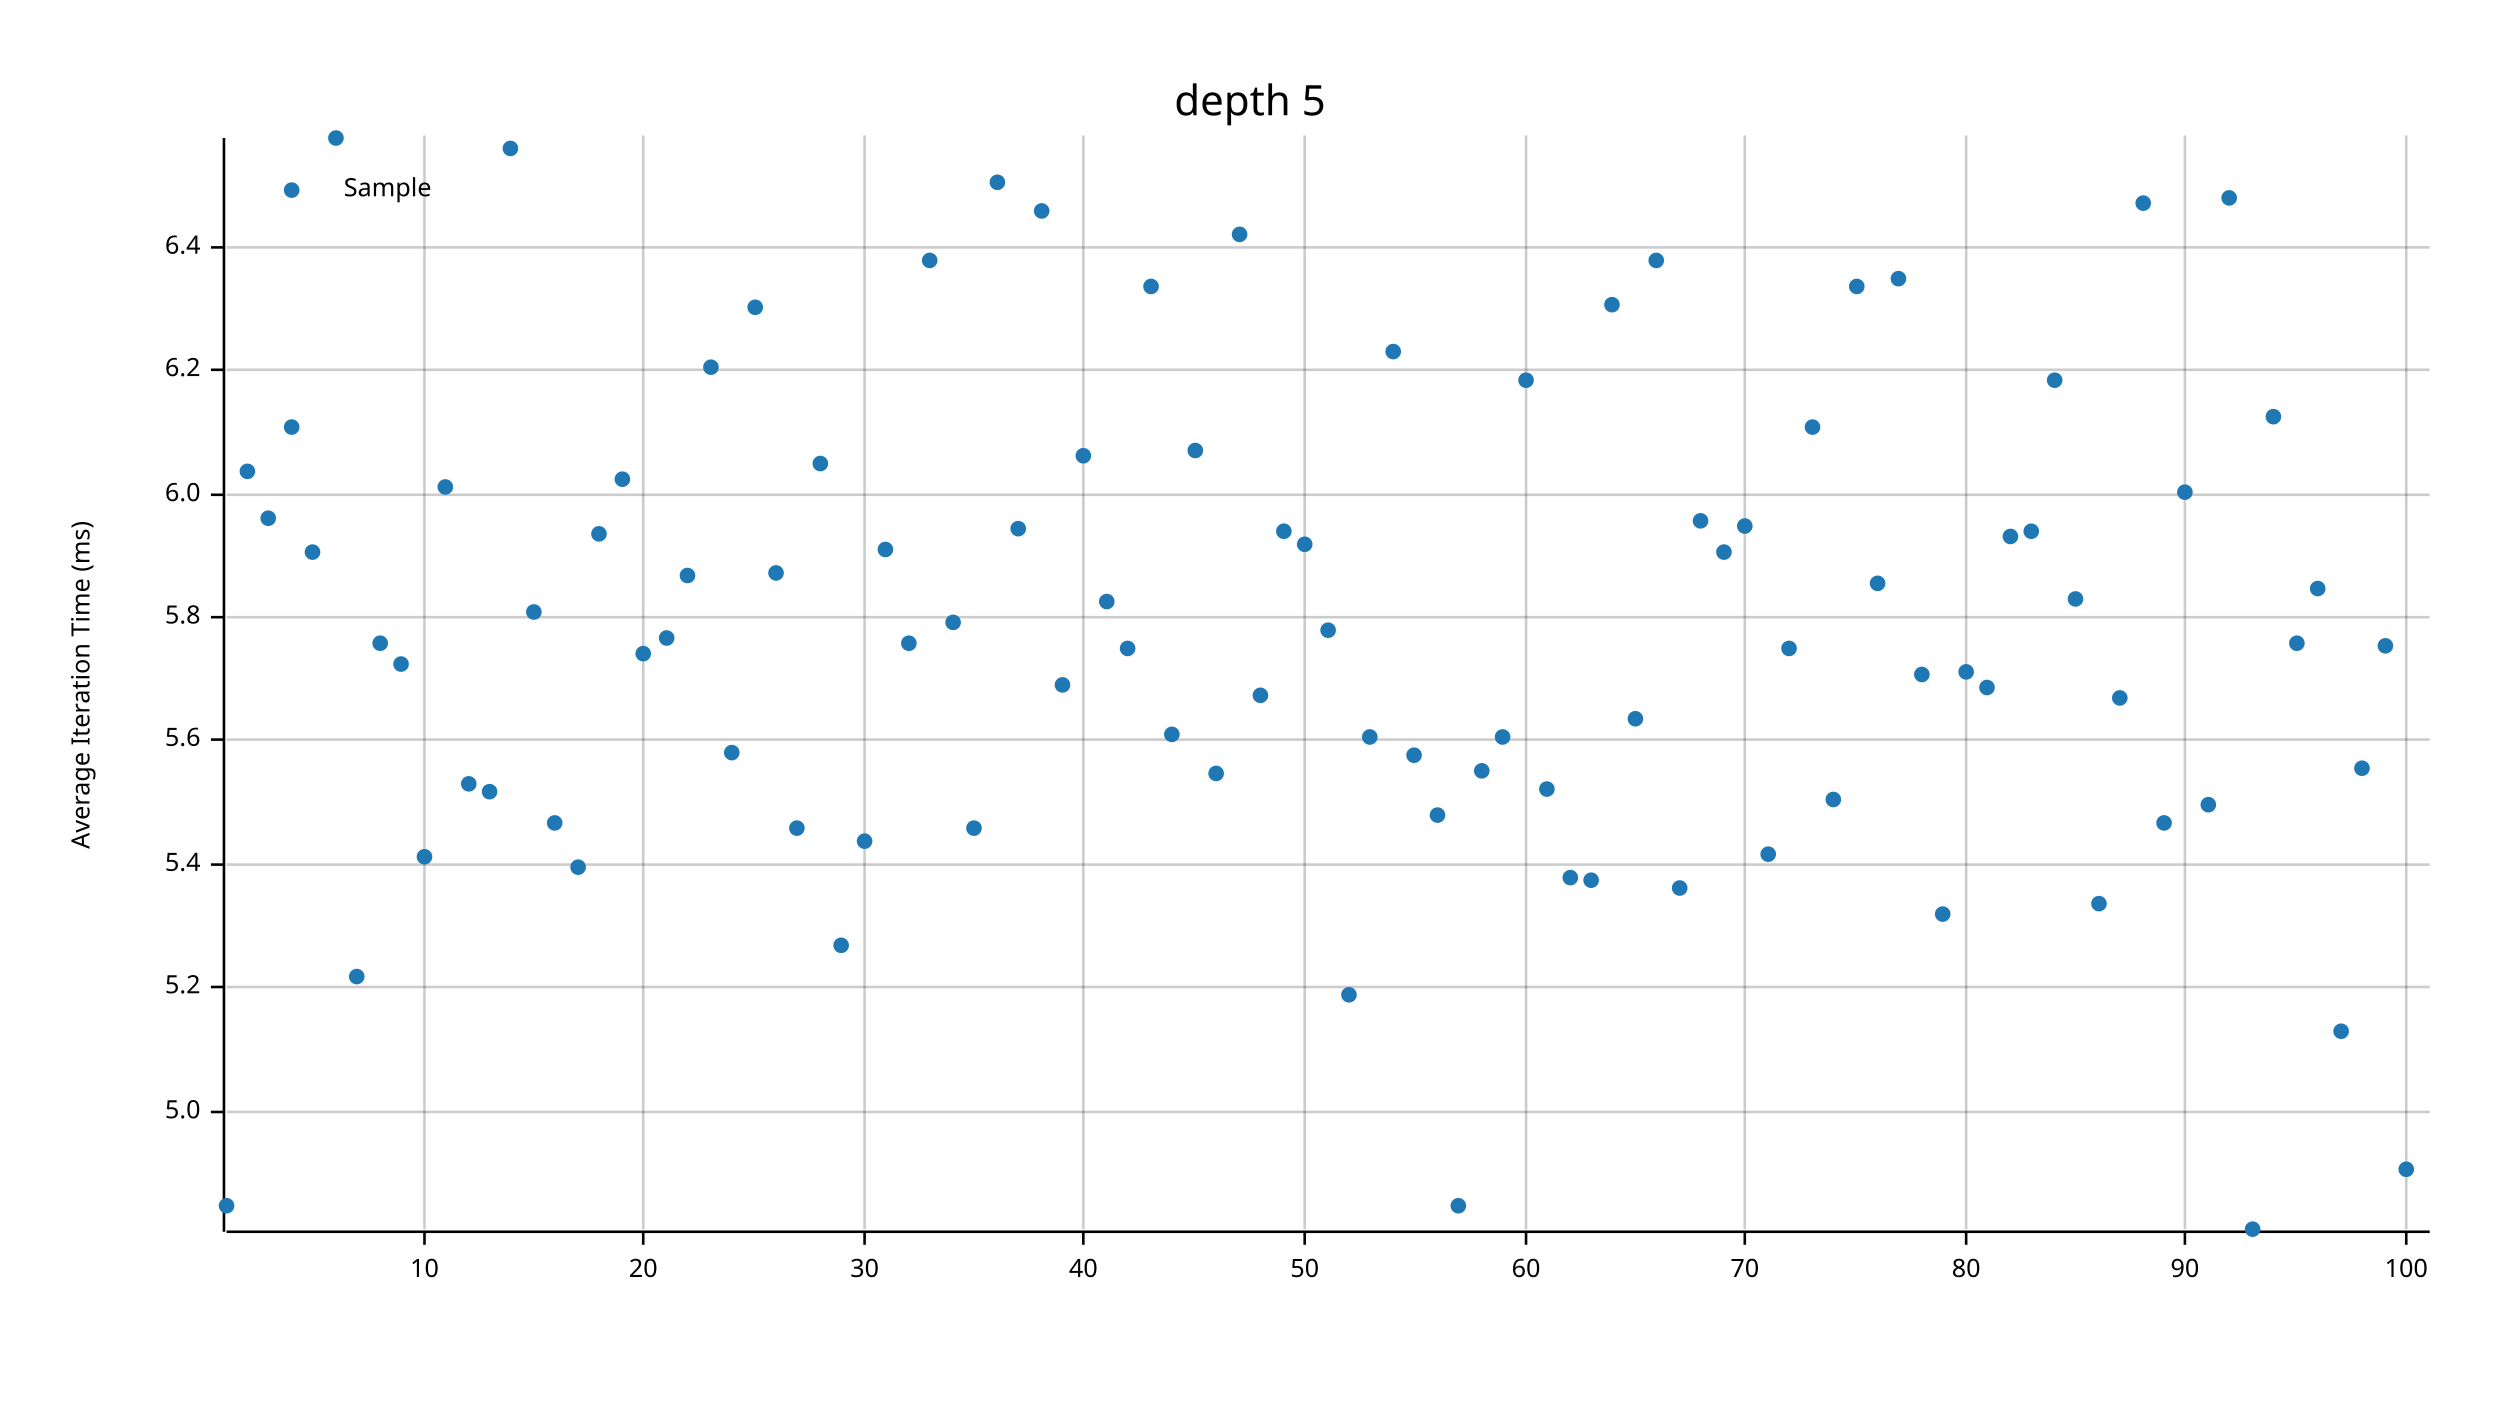
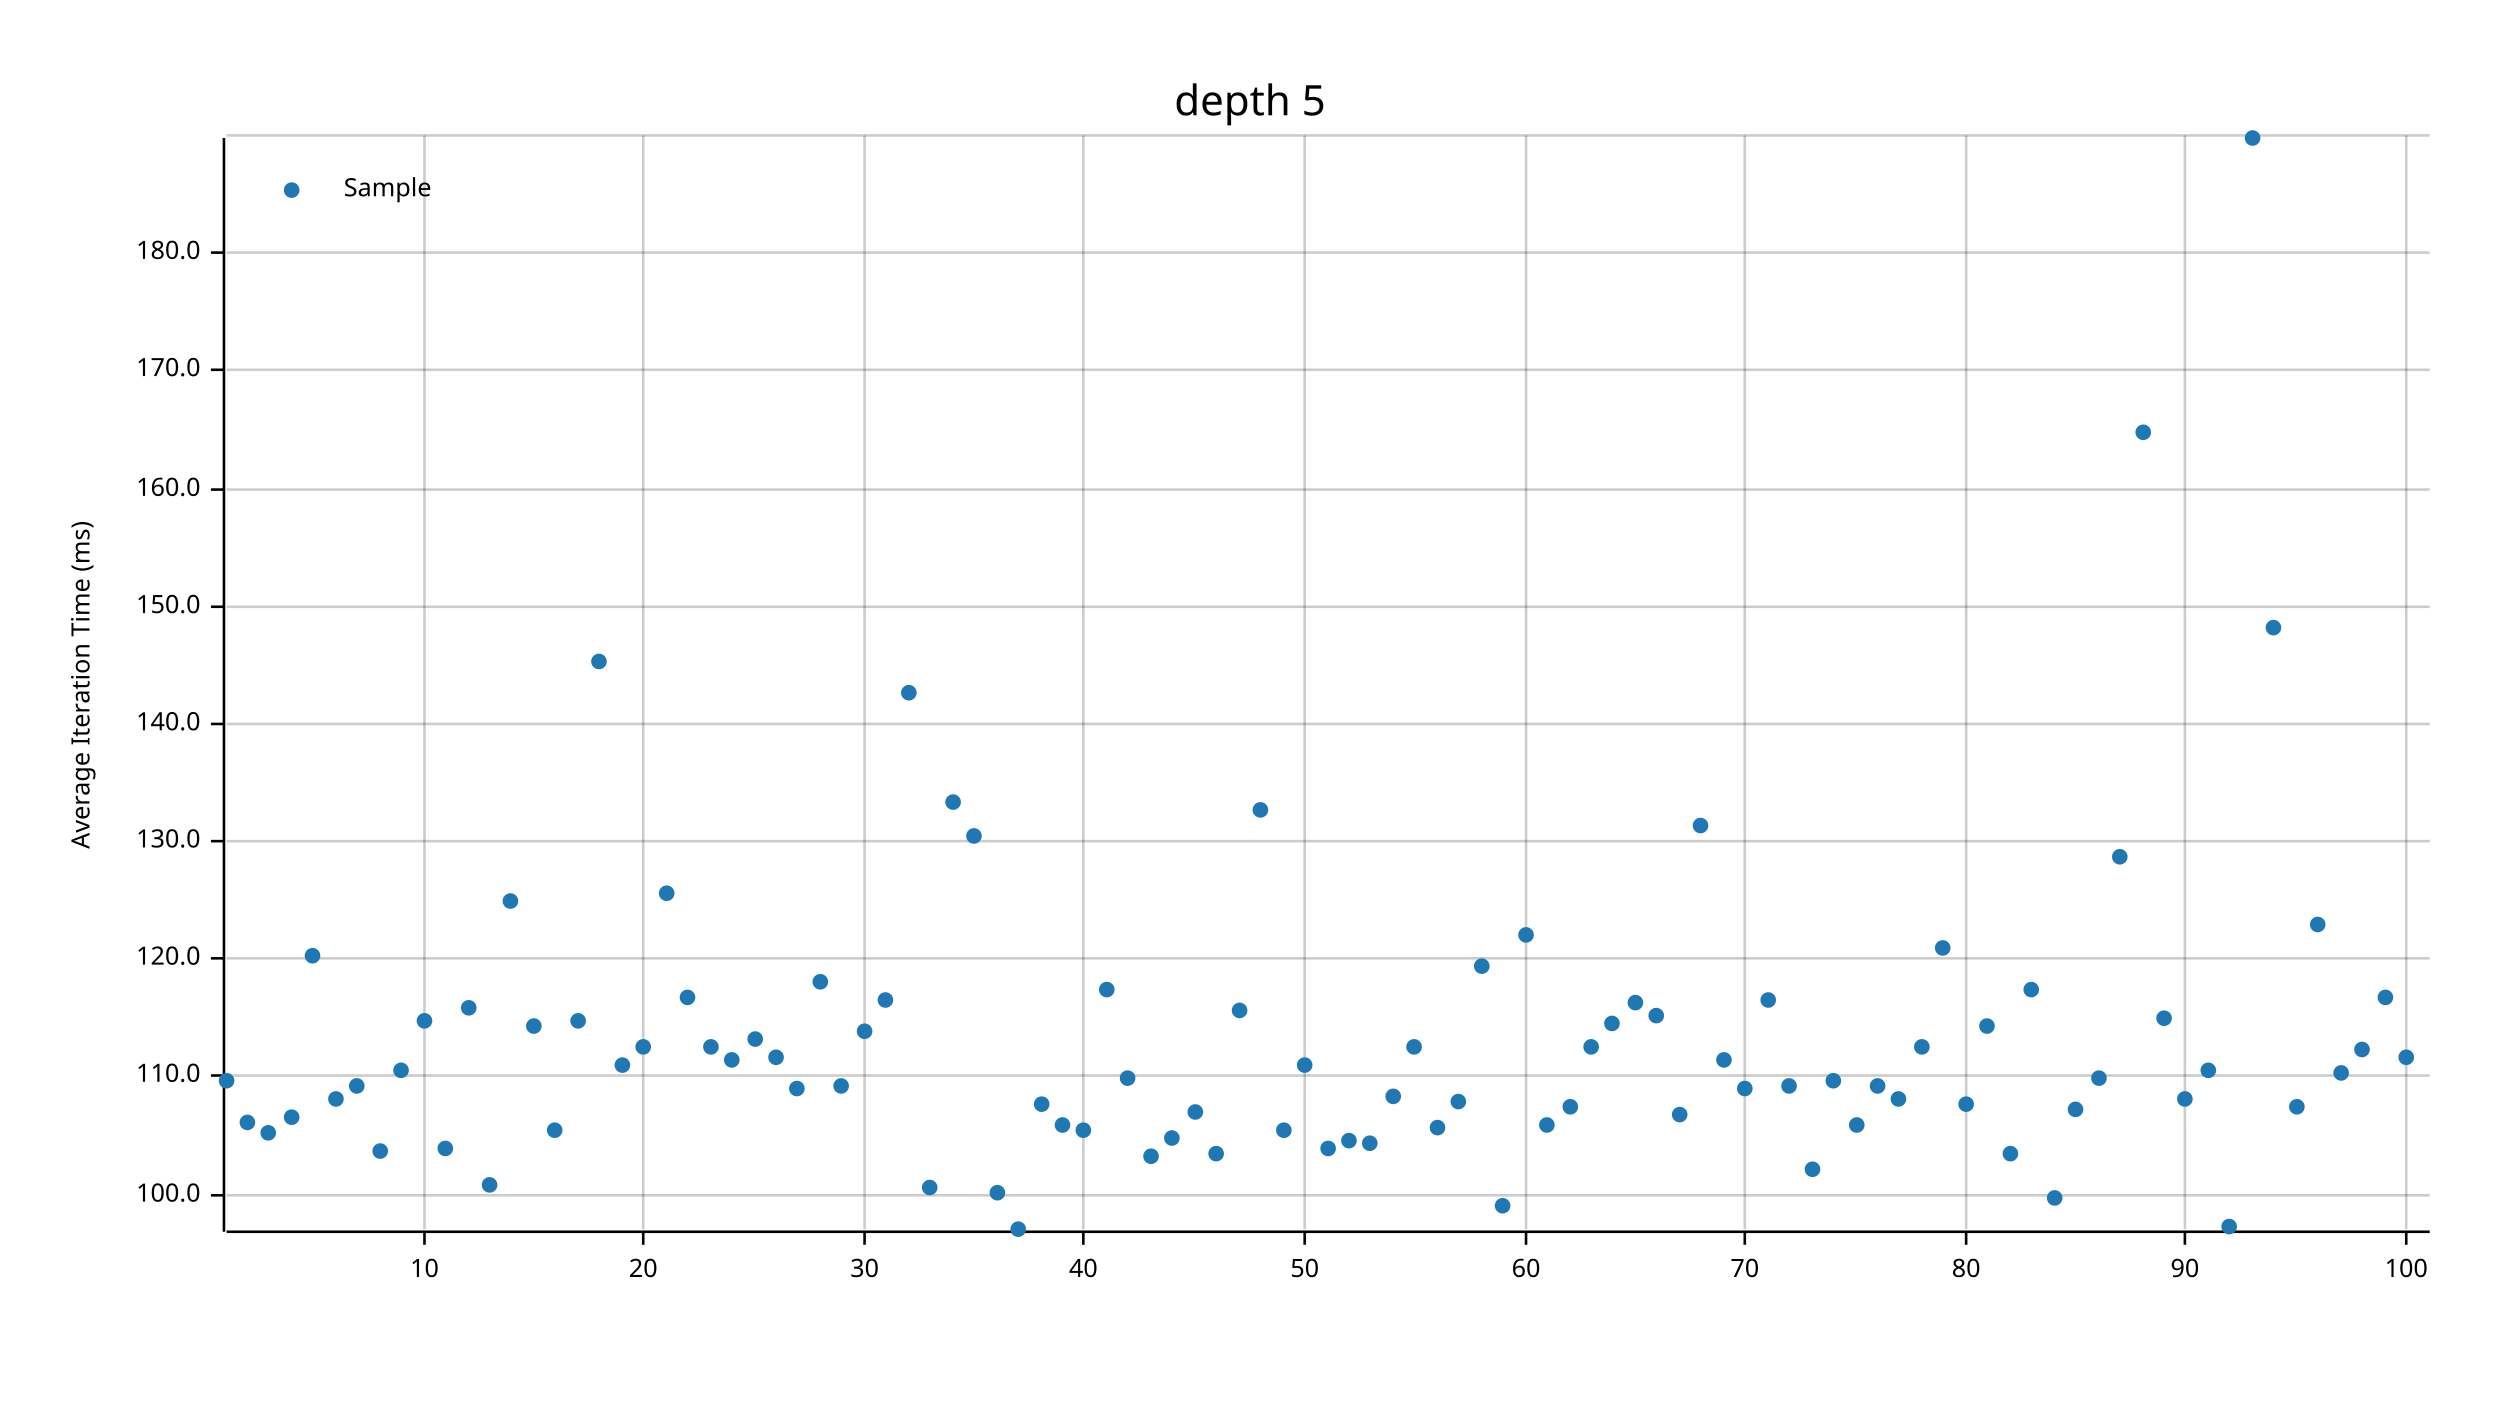
<svg xmlns="http://www.w3.org/2000/svg" width="960" height="540" viewBox="0 0 960 540">
  <text x="480" y="32" dy="0.76em" text-anchor="middle" font-family="sans-serif" font-size="16.129" opacity="1" fill="#000000">
depth 5
</text>
  <text x="27" y="263" dy="0.76em" text-anchor="middle" font-family="sans-serif" font-size="9.677" opacity="1" fill="#000000" transform="rotate(270, 27, 263)">
Average Iteration Time (ms)
</text>
  <line opacity="0.2" stroke="#000000" stroke-width="1" x1="163" y1="472" x2="163" y2="52" />
  <line opacity="0.2" stroke="#000000" stroke-width="1" x1="247" y1="472" x2="247" y2="52" />
  <line opacity="0.2" stroke="#000000" stroke-width="1" x1="332" y1="472" x2="332" y2="52" />
  <line opacity="0.2" stroke="#000000" stroke-width="1" x1="416" y1="472" x2="416" y2="52" />
  <line opacity="0.2" stroke="#000000" stroke-width="1" x1="501" y1="472" x2="501" y2="52" />
  <line opacity="0.2" stroke="#000000" stroke-width="1" x1="586" y1="472" x2="586" y2="52" />
  <line opacity="0.2" stroke="#000000" stroke-width="1" x1="670" y1="472" x2="670" y2="52" />
  <line opacity="0.2" stroke="#000000" stroke-width="1" x1="755" y1="472" x2="755" y2="52" />
  <line opacity="0.2" stroke="#000000" stroke-width="1" x1="839" y1="472" x2="839" y2="52" />
  <line opacity="0.2" stroke="#000000" stroke-width="1" x1="924" y1="472" x2="924" y2="52" />
-   <line opacity="0.2" stroke="#000000" stroke-width="1" x1="87" y1="427" x2="933" y2="427" />
-   <line opacity="0.2" stroke="#000000" stroke-width="1" x1="87" y1="379" x2="933" y2="379" />
-   <line opacity="0.2" stroke="#000000" stroke-width="1" x1="87" y1="332" x2="933" y2="332" />
-   <line opacity="0.2" stroke="#000000" stroke-width="1" x1="87" y1="284" x2="933" y2="284" />
-   <line opacity="0.2" stroke="#000000" stroke-width="1" x1="87" y1="237" x2="933" y2="237" />
-   <line opacity="0.2" stroke="#000000" stroke-width="1" x1="87" y1="190" x2="933" y2="190" />
+   <line opacity="0.2" stroke="#000000" stroke-width="1" x1="87" y1="459" x2="933" y2="459" />
+   <line opacity="0.2" stroke="#000000" stroke-width="1" x1="87" y1="413" x2="933" y2="413" />
+   <line opacity="0.2" stroke="#000000" stroke-width="1" x1="87" y1="368" x2="933" y2="368" />
+   <line opacity="0.2" stroke="#000000" stroke-width="1" x1="87" y1="323" x2="933" y2="323" />
+   <line opacity="0.2" stroke="#000000" stroke-width="1" x1="87" y1="278" x2="933" y2="278" />
+   <line opacity="0.2" stroke="#000000" stroke-width="1" x1="87" y1="233" x2="933" y2="233" />
+   <line opacity="0.2" stroke="#000000" stroke-width="1" x1="87" y1="188" x2="933" y2="188" />
  <line opacity="0.2" stroke="#000000" stroke-width="1" x1="87" y1="142" x2="933" y2="142" />
-   <line opacity="0.2" stroke="#000000" stroke-width="1" x1="87" y1="95" x2="933" y2="95" />
+   <line opacity="0.2" stroke="#000000" stroke-width="1" x1="87" y1="97" x2="933" y2="97" />
+   <line opacity="0.2" stroke="#000000" stroke-width="1" x1="87" y1="52" x2="933" y2="52" />
  <polyline fill="none" opacity="1" stroke="#000000" stroke-width="1" points="86,53 86,473 " />
-   <text x="77" y="427" dy="0.5ex" text-anchor="end" font-family="sans-serif" font-size="9.677" opacity="1" fill="#000000">
- 5.0
- </text>
-   <polyline fill="none" opacity="1" stroke="#000000" stroke-width="1" points="81,427 86,427 " />
-   <text x="77" y="379" dy="0.5ex" text-anchor="end" font-family="sans-serif" font-size="9.677" opacity="1" fill="#000000">
- 5.2
- </text>
-   <polyline fill="none" opacity="1" stroke="#000000" stroke-width="1" points="81,379 86,379 " />
-   <text x="77" y="332" dy="0.5ex" text-anchor="end" font-family="sans-serif" font-size="9.677" opacity="1" fill="#000000">
- 5.4
- </text>
-   <polyline fill="none" opacity="1" stroke="#000000" stroke-width="1" points="81,332 86,332 " />
-   <text x="77" y="284" dy="0.5ex" text-anchor="end" font-family="sans-serif" font-size="9.677" opacity="1" fill="#000000">
- 5.6
- </text>
-   <polyline fill="none" opacity="1" stroke="#000000" stroke-width="1" points="81,284 86,284 " />
-   <text x="77" y="237" dy="0.5ex" text-anchor="end" font-family="sans-serif" font-size="9.677" opacity="1" fill="#000000">
- 5.8
- </text>
-   <polyline fill="none" opacity="1" stroke="#000000" stroke-width="1" points="81,237 86,237 " />
-   <text x="77" y="190" dy="0.5ex" text-anchor="end" font-family="sans-serif" font-size="9.677" opacity="1" fill="#000000">
- 6.0
- </text>
-   <polyline fill="none" opacity="1" stroke="#000000" stroke-width="1" points="81,190 86,190 " />
+   <text x="77" y="459" dy="0.5ex" text-anchor="end" font-family="sans-serif" font-size="9.677" opacity="1" fill="#000000">
+ 100.0
+ </text>
+   <polyline fill="none" opacity="1" stroke="#000000" stroke-width="1" points="81,459 86,459 " />
+   <text x="77" y="413" dy="0.5ex" text-anchor="end" font-family="sans-serif" font-size="9.677" opacity="1" fill="#000000">
+ 110.0
+ </text>
+   <polyline fill="none" opacity="1" stroke="#000000" stroke-width="1" points="81,413 86,413 " />
+   <text x="77" y="368" dy="0.5ex" text-anchor="end" font-family="sans-serif" font-size="9.677" opacity="1" fill="#000000">
+ 120.0
+ </text>
+   <polyline fill="none" opacity="1" stroke="#000000" stroke-width="1" points="81,368 86,368 " />
+   <text x="77" y="323" dy="0.5ex" text-anchor="end" font-family="sans-serif" font-size="9.677" opacity="1" fill="#000000">
+ 130.0
+ </text>
+   <polyline fill="none" opacity="1" stroke="#000000" stroke-width="1" points="81,323 86,323 " />
+   <text x="77" y="278" dy="0.5ex" text-anchor="end" font-family="sans-serif" font-size="9.677" opacity="1" fill="#000000">
+ 140.0
+ </text>
+   <polyline fill="none" opacity="1" stroke="#000000" stroke-width="1" points="81,278 86,278 " />
+   <text x="77" y="233" dy="0.5ex" text-anchor="end" font-family="sans-serif" font-size="9.677" opacity="1" fill="#000000">
+ 150.0
+ </text>
+   <polyline fill="none" opacity="1" stroke="#000000" stroke-width="1" points="81,233 86,233 " />
+   <text x="77" y="188" dy="0.5ex" text-anchor="end" font-family="sans-serif" font-size="9.677" opacity="1" fill="#000000">
+ 160.0
+ </text>
+   <polyline fill="none" opacity="1" stroke="#000000" stroke-width="1" points="81,188 86,188 " />
  <text x="77" y="142" dy="0.5ex" text-anchor="end" font-family="sans-serif" font-size="9.677" opacity="1" fill="#000000">
- 6.2
+ 170.0
</text>
  <polyline fill="none" opacity="1" stroke="#000000" stroke-width="1" points="81,142 86,142 " />
-   <text x="77" y="95" dy="0.5ex" text-anchor="end" font-family="sans-serif" font-size="9.677" opacity="1" fill="#000000">
- 6.4
- </text>
-   <polyline fill="none" opacity="1" stroke="#000000" stroke-width="1" points="81,95 86,95 " />
+   <text x="77" y="97" dy="0.5ex" text-anchor="end" font-family="sans-serif" font-size="9.677" opacity="1" fill="#000000">
+ 180.0
+ </text>
+   <polyline fill="none" opacity="1" stroke="#000000" stroke-width="1" points="81,97 86,97 " />
  <polyline fill="none" opacity="1" stroke="#000000" stroke-width="1" points="87,473 933,473 " />
  <text x="163" y="483" dy="0.76em" text-anchor="middle" font-family="sans-serif" font-size="9.677" opacity="1" fill="#000000">
10
</text>
  <polyline fill="none" opacity="1" stroke="#000000" stroke-width="1" points="163,473 163,478 " />
  <text x="247" y="483" dy="0.76em" text-anchor="middle" font-family="sans-serif" font-size="9.677" opacity="1" fill="#000000">
20
</text>
  <polyline fill="none" opacity="1" stroke="#000000" stroke-width="1" points="247,473 247,478 " />
  <text x="332" y="483" dy="0.76em" text-anchor="middle" font-family="sans-serif" font-size="9.677" opacity="1" fill="#000000">
30
</text>
  <polyline fill="none" opacity="1" stroke="#000000" stroke-width="1" points="332,473 332,478 " />
  <text x="416" y="483" dy="0.76em" text-anchor="middle" font-family="sans-serif" font-size="9.677" opacity="1" fill="#000000">
40
</text>
  <polyline fill="none" opacity="1" stroke="#000000" stroke-width="1" points="416,473 416,478 " />
  <text x="501" y="483" dy="0.76em" text-anchor="middle" font-family="sans-serif" font-size="9.677" opacity="1" fill="#000000">
50
</text>
  <polyline fill="none" opacity="1" stroke="#000000" stroke-width="1" points="501,473 501,478 " />
  <text x="586" y="483" dy="0.76em" text-anchor="middle" font-family="sans-serif" font-size="9.677" opacity="1" fill="#000000">
60
</text>
  <polyline fill="none" opacity="1" stroke="#000000" stroke-width="1" points="586,473 586,478 " />
  <text x="670" y="483" dy="0.76em" text-anchor="middle" font-family="sans-serif" font-size="9.677" opacity="1" fill="#000000">
70
</text>
  <polyline fill="none" opacity="1" stroke="#000000" stroke-width="1" points="670,473 670,478 " />
  <text x="755" y="483" dy="0.76em" text-anchor="middle" font-family="sans-serif" font-size="9.677" opacity="1" fill="#000000">
80
</text>
  <polyline fill="none" opacity="1" stroke="#000000" stroke-width="1" points="755,473 755,478 " />
  <text x="839" y="483" dy="0.76em" text-anchor="middle" font-family="sans-serif" font-size="9.677" opacity="1" fill="#000000">
90
</text>
  <polyline fill="none" opacity="1" stroke="#000000" stroke-width="1" points="839,473 839,478 " />
  <text x="924" y="483" dy="0.76em" text-anchor="middle" font-family="sans-serif" font-size="9.677" opacity="1" fill="#000000">
100
</text>
  <polyline fill="none" opacity="1" stroke="#000000" stroke-width="1" points="924,473 924,478 " />
-   <circle cx="87" cy="463" r="3" opacity="1" fill="#1F78B4" stroke="none" />
-   <circle cx="95" cy="181" r="3" opacity="1" fill="#1F78B4" stroke="none" />
-   <circle cx="103" cy="199" r="3" opacity="1" fill="#1F78B4" stroke="none" />
-   <circle cx="112" cy="164" r="3" opacity="1" fill="#1F78B4" stroke="none" />
-   <circle cx="120" cy="212" r="3" opacity="1" fill="#1F78B4" stroke="none" />
-   <circle cx="129" cy="53" r="3" opacity="1" fill="#1F78B4" stroke="none" />
-   <circle cx="137" cy="375" r="3" opacity="1" fill="#1F78B4" stroke="none" />
-   <circle cx="146" cy="247" r="3" opacity="1" fill="#1F78B4" stroke="none" />
-   <circle cx="154" cy="255" r="3" opacity="1" fill="#1F78B4" stroke="none" />
-   <circle cx="163" cy="329" r="3" opacity="1" fill="#1F78B4" stroke="none" />
-   <circle cx="171" cy="187" r="3" opacity="1" fill="#1F78B4" stroke="none" />
-   <circle cx="180" cy="301" r="3" opacity="1" fill="#1F78B4" stroke="none" />
-   <circle cx="188" cy="304" r="3" opacity="1" fill="#1F78B4" stroke="none" />
-   <circle cx="196" cy="57" r="3" opacity="1" fill="#1F78B4" stroke="none" />
-   <circle cx="205" cy="235" r="3" opacity="1" fill="#1F78B4" stroke="none" />
-   <circle cx="213" cy="316" r="3" opacity="1" fill="#1F78B4" stroke="none" />
-   <circle cx="222" cy="333" r="3" opacity="1" fill="#1F78B4" stroke="none" />
-   <circle cx="230" cy="205" r="3" opacity="1" fill="#1F78B4" stroke="none" />
-   <circle cx="239" cy="184" r="3" opacity="1" fill="#1F78B4" stroke="none" />
-   <circle cx="247" cy="251" r="3" opacity="1" fill="#1F78B4" stroke="none" />
-   <circle cx="256" cy="245" r="3" opacity="1" fill="#1F78B4" stroke="none" />
-   <circle cx="264" cy="221" r="3" opacity="1" fill="#1F78B4" stroke="none" />
-   <circle cx="273" cy="141" r="3" opacity="1" fill="#1F78B4" stroke="none" />
-   <circle cx="281" cy="289" r="3" opacity="1" fill="#1F78B4" stroke="none" />
-   <circle cx="290" cy="118" r="3" opacity="1" fill="#1F78B4" stroke="none" />
-   <circle cx="298" cy="220" r="3" opacity="1" fill="#1F78B4" stroke="none" />
-   <circle cx="306" cy="318" r="3" opacity="1" fill="#1F78B4" stroke="none" />
-   <circle cx="315" cy="178" r="3" opacity="1" fill="#1F78B4" stroke="none" />
-   <circle cx="323" cy="363" r="3" opacity="1" fill="#1F78B4" stroke="none" />
-   <circle cx="332" cy="323" r="3" opacity="1" fill="#1F78B4" stroke="none" />
-   <circle cx="340" cy="211" r="3" opacity="1" fill="#1F78B4" stroke="none" />
-   <circle cx="349" cy="247" r="3" opacity="1" fill="#1F78B4" stroke="none" />
-   <circle cx="357" cy="100" r="3" opacity="1" fill="#1F78B4" stroke="none" />
-   <circle cx="366" cy="239" r="3" opacity="1" fill="#1F78B4" stroke="none" />
-   <circle cx="374" cy="318" r="3" opacity="1" fill="#1F78B4" stroke="none" />
-   <circle cx="383" cy="70" r="3" opacity="1" fill="#1F78B4" stroke="none" />
-   <circle cx="391" cy="203" r="3" opacity="1" fill="#1F78B4" stroke="none" />
-   <circle cx="400" cy="81" r="3" opacity="1" fill="#1F78B4" stroke="none" />
-   <circle cx="408" cy="263" r="3" opacity="1" fill="#1F78B4" stroke="none" />
-   <circle cx="416" cy="175" r="3" opacity="1" fill="#1F78B4" stroke="none" />
-   <circle cx="425" cy="231" r="3" opacity="1" fill="#1F78B4" stroke="none" />
-   <circle cx="433" cy="249" r="3" opacity="1" fill="#1F78B4" stroke="none" />
-   <circle cx="442" cy="110" r="3" opacity="1" fill="#1F78B4" stroke="none" />
-   <circle cx="450" cy="282" r="3" opacity="1" fill="#1F78B4" stroke="none" />
-   <circle cx="459" cy="173" r="3" opacity="1" fill="#1F78B4" stroke="none" />
-   <circle cx="467" cy="297" r="3" opacity="1" fill="#1F78B4" stroke="none" />
-   <circle cx="476" cy="90" r="3" opacity="1" fill="#1F78B4" stroke="none" />
-   <circle cx="484" cy="267" r="3" opacity="1" fill="#1F78B4" stroke="none" />
-   <circle cx="493" cy="204" r="3" opacity="1" fill="#1F78B4" stroke="none" />
-   <circle cx="501" cy="209" r="3" opacity="1" fill="#1F78B4" stroke="none" />
-   <circle cx="510" cy="242" r="3" opacity="1" fill="#1F78B4" stroke="none" />
-   <circle cx="518" cy="382" r="3" opacity="1" fill="#1F78B4" stroke="none" />
-   <circle cx="526" cy="283" r="3" opacity="1" fill="#1F78B4" stroke="none" />
-   <circle cx="535" cy="135" r="3" opacity="1" fill="#1F78B4" stroke="none" />
-   <circle cx="543" cy="290" r="3" opacity="1" fill="#1F78B4" stroke="none" />
-   <circle cx="552" cy="313" r="3" opacity="1" fill="#1F78B4" stroke="none" />
-   <circle cx="560" cy="463" r="3" opacity="1" fill="#1F78B4" stroke="none" />
-   <circle cx="569" cy="296" r="3" opacity="1" fill="#1F78B4" stroke="none" />
-   <circle cx="577" cy="283" r="3" opacity="1" fill="#1F78B4" stroke="none" />
-   <circle cx="586" cy="146" r="3" opacity="1" fill="#1F78B4" stroke="none" />
-   <circle cx="594" cy="303" r="3" opacity="1" fill="#1F78B4" stroke="none" />
-   <circle cx="603" cy="337" r="3" opacity="1" fill="#1F78B4" stroke="none" />
-   <circle cx="611" cy="338" r="3" opacity="1" fill="#1F78B4" stroke="none" />
-   <circle cx="619" cy="117" r="3" opacity="1" fill="#1F78B4" stroke="none" />
-   <circle cx="628" cy="276" r="3" opacity="1" fill="#1F78B4" stroke="none" />
-   <circle cx="636" cy="100" r="3" opacity="1" fill="#1F78B4" stroke="none" />
-   <circle cx="645" cy="341" r="3" opacity="1" fill="#1F78B4" stroke="none" />
-   <circle cx="653" cy="200" r="3" opacity="1" fill="#1F78B4" stroke="none" />
-   <circle cx="662" cy="212" r="3" opacity="1" fill="#1F78B4" stroke="none" />
-   <circle cx="670" cy="202" r="3" opacity="1" fill="#1F78B4" stroke="none" />
-   <circle cx="679" cy="328" r="3" opacity="1" fill="#1F78B4" stroke="none" />
-   <circle cx="687" cy="249" r="3" opacity="1" fill="#1F78B4" stroke="none" />
-   <circle cx="696" cy="164" r="3" opacity="1" fill="#1F78B4" stroke="none" />
-   <circle cx="704" cy="307" r="3" opacity="1" fill="#1F78B4" stroke="none" />
-   <circle cx="713" cy="110" r="3" opacity="1" fill="#1F78B4" stroke="none" />
-   <circle cx="721" cy="224" r="3" opacity="1" fill="#1F78B4" stroke="none" />
-   <circle cx="729" cy="107" r="3" opacity="1" fill="#1F78B4" stroke="none" />
-   <circle cx="738" cy="259" r="3" opacity="1" fill="#1F78B4" stroke="none" />
-   <circle cx="746" cy="351" r="3" opacity="1" fill="#1F78B4" stroke="none" />
-   <circle cx="755" cy="258" r="3" opacity="1" fill="#1F78B4" stroke="none" />
-   <circle cx="763" cy="264" r="3" opacity="1" fill="#1F78B4" stroke="none" />
-   <circle cx="772" cy="206" r="3" opacity="1" fill="#1F78B4" stroke="none" />
-   <circle cx="780" cy="204" r="3" opacity="1" fill="#1F78B4" stroke="none" />
-   <circle cx="789" cy="146" r="3" opacity="1" fill="#1F78B4" stroke="none" />
-   <circle cx="797" cy="230" r="3" opacity="1" fill="#1F78B4" stroke="none" />
-   <circle cx="806" cy="347" r="3" opacity="1" fill="#1F78B4" stroke="none" />
-   <circle cx="814" cy="268" r="3" opacity="1" fill="#1F78B4" stroke="none" />
-   <circle cx="823" cy="78" r="3" opacity="1" fill="#1F78B4" stroke="none" />
-   <circle cx="831" cy="316" r="3" opacity="1" fill="#1F78B4" stroke="none" />
-   <circle cx="839" cy="189" r="3" opacity="1" fill="#1F78B4" stroke="none" />
-   <circle cx="848" cy="309" r="3" opacity="1" fill="#1F78B4" stroke="none" />
-   <circle cx="856" cy="76" r="3" opacity="1" fill="#1F78B4" stroke="none" />
-   <circle cx="865" cy="472" r="3" opacity="1" fill="#1F78B4" stroke="none" />
-   <circle cx="873" cy="160" r="3" opacity="1" fill="#1F78B4" stroke="none" />
-   <circle cx="882" cy="247" r="3" opacity="1" fill="#1F78B4" stroke="none" />
-   <circle cx="890" cy="226" r="3" opacity="1" fill="#1F78B4" stroke="none" />
-   <circle cx="899" cy="396" r="3" opacity="1" fill="#1F78B4" stroke="none" />
-   <circle cx="907" cy="295" r="3" opacity="1" fill="#1F78B4" stroke="none" />
-   <circle cx="916" cy="248" r="3" opacity="1" fill="#1F78B4" stroke="none" />
-   <circle cx="924" cy="449" r="3" opacity="1" fill="#1F78B4" stroke="none" />
+   <circle cx="87" cy="415" r="3" opacity="1" fill="#1F78B4" stroke="none" />
+   <circle cx="95" cy="431" r="3" opacity="1" fill="#1F78B4" stroke="none" />
+   <circle cx="103" cy="435" r="3" opacity="1" fill="#1F78B4" stroke="none" />
+   <circle cx="112" cy="429" r="3" opacity="1" fill="#1F78B4" stroke="none" />
+   <circle cx="120" cy="367" r="3" opacity="1" fill="#1F78B4" stroke="none" />
+   <circle cx="129" cy="422" r="3" opacity="1" fill="#1F78B4" stroke="none" />
+   <circle cx="137" cy="417" r="3" opacity="1" fill="#1F78B4" stroke="none" />
+   <circle cx="146" cy="442" r="3" opacity="1" fill="#1F78B4" stroke="none" />
+   <circle cx="154" cy="411" r="3" opacity="1" fill="#1F78B4" stroke="none" />
+   <circle cx="163" cy="392" r="3" opacity="1" fill="#1F78B4" stroke="none" />
+   <circle cx="171" cy="441" r="3" opacity="1" fill="#1F78B4" stroke="none" />
+   <circle cx="180" cy="387" r="3" opacity="1" fill="#1F78B4" stroke="none" />
+   <circle cx="188" cy="455" r="3" opacity="1" fill="#1F78B4" stroke="none" />
+   <circle cx="196" cy="346" r="3" opacity="1" fill="#1F78B4" stroke="none" />
+   <circle cx="205" cy="394" r="3" opacity="1" fill="#1F78B4" stroke="none" />
+   <circle cx="213" cy="434" r="3" opacity="1" fill="#1F78B4" stroke="none" />
+   <circle cx="222" cy="392" r="3" opacity="1" fill="#1F78B4" stroke="none" />
+   <circle cx="230" cy="254" r="3" opacity="1" fill="#1F78B4" stroke="none" />
+   <circle cx="239" cy="409" r="3" opacity="1" fill="#1F78B4" stroke="none" />
+   <circle cx="247" cy="402" r="3" opacity="1" fill="#1F78B4" stroke="none" />
+   <circle cx="256" cy="343" r="3" opacity="1" fill="#1F78B4" stroke="none" />
+   <circle cx="264" cy="383" r="3" opacity="1" fill="#1F78B4" stroke="none" />
+   <circle cx="273" cy="402" r="3" opacity="1" fill="#1F78B4" stroke="none" />
+   <circle cx="281" cy="407" r="3" opacity="1" fill="#1F78B4" stroke="none" />
+   <circle cx="290" cy="399" r="3" opacity="1" fill="#1F78B4" stroke="none" />
+   <circle cx="298" cy="406" r="3" opacity="1" fill="#1F78B4" stroke="none" />
+   <circle cx="306" cy="418" r="3" opacity="1" fill="#1F78B4" stroke="none" />
+   <circle cx="315" cy="377" r="3" opacity="1" fill="#1F78B4" stroke="none" />
+   <circle cx="323" cy="417" r="3" opacity="1" fill="#1F78B4" stroke="none" />
+   <circle cx="332" cy="396" r="3" opacity="1" fill="#1F78B4" stroke="none" />
+   <circle cx="340" cy="384" r="3" opacity="1" fill="#1F78B4" stroke="none" />
+   <circle cx="349" cy="266" r="3" opacity="1" fill="#1F78B4" stroke="none" />
+   <circle cx="357" cy="456" r="3" opacity="1" fill="#1F78B4" stroke="none" />
+   <circle cx="366" cy="308" r="3" opacity="1" fill="#1F78B4" stroke="none" />
+   <circle cx="374" cy="321" r="3" opacity="1" fill="#1F78B4" stroke="none" />
+   <circle cx="383" cy="458" r="3" opacity="1" fill="#1F78B4" stroke="none" />
+   <circle cx="391" cy="472" r="3" opacity="1" fill="#1F78B4" stroke="none" />
+   <circle cx="400" cy="424" r="3" opacity="1" fill="#1F78B4" stroke="none" />
+   <circle cx="408" cy="432" r="3" opacity="1" fill="#1F78B4" stroke="none" />
+   <circle cx="416" cy="434" r="3" opacity="1" fill="#1F78B4" stroke="none" />
+   <circle cx="425" cy="380" r="3" opacity="1" fill="#1F78B4" stroke="none" />
+   <circle cx="433" cy="414" r="3" opacity="1" fill="#1F78B4" stroke="none" />
+   <circle cx="442" cy="444" r="3" opacity="1" fill="#1F78B4" stroke="none" />
+   <circle cx="450" cy="437" r="3" opacity="1" fill="#1F78B4" stroke="none" />
+   <circle cx="459" cy="427" r="3" opacity="1" fill="#1F78B4" stroke="none" />
+   <circle cx="467" cy="443" r="3" opacity="1" fill="#1F78B4" stroke="none" />
+   <circle cx="476" cy="388" r="3" opacity="1" fill="#1F78B4" stroke="none" />
+   <circle cx="484" cy="311" r="3" opacity="1" fill="#1F78B4" stroke="none" />
+   <circle cx="493" cy="434" r="3" opacity="1" fill="#1F78B4" stroke="none" />
+   <circle cx="501" cy="409" r="3" opacity="1" fill="#1F78B4" stroke="none" />
+   <circle cx="510" cy="441" r="3" opacity="1" fill="#1F78B4" stroke="none" />
+   <circle cx="518" cy="438" r="3" opacity="1" fill="#1F78B4" stroke="none" />
+   <circle cx="526" cy="439" r="3" opacity="1" fill="#1F78B4" stroke="none" />
+   <circle cx="535" cy="421" r="3" opacity="1" fill="#1F78B4" stroke="none" />
+   <circle cx="543" cy="402" r="3" opacity="1" fill="#1F78B4" stroke="none" />
+   <circle cx="552" cy="433" r="3" opacity="1" fill="#1F78B4" stroke="none" />
+   <circle cx="560" cy="423" r="3" opacity="1" fill="#1F78B4" stroke="none" />
+   <circle cx="569" cy="371" r="3" opacity="1" fill="#1F78B4" stroke="none" />
+   <circle cx="577" cy="463" r="3" opacity="1" fill="#1F78B4" stroke="none" />
+   <circle cx="586" cy="359" r="3" opacity="1" fill="#1F78B4" stroke="none" />
+   <circle cx="594" cy="432" r="3" opacity="1" fill="#1F78B4" stroke="none" />
+   <circle cx="603" cy="425" r="3" opacity="1" fill="#1F78B4" stroke="none" />
+   <circle cx="611" cy="402" r="3" opacity="1" fill="#1F78B4" stroke="none" />
+   <circle cx="619" cy="393" r="3" opacity="1" fill="#1F78B4" stroke="none" />
+   <circle cx="628" cy="385" r="3" opacity="1" fill="#1F78B4" stroke="none" />
+   <circle cx="636" cy="390" r="3" opacity="1" fill="#1F78B4" stroke="none" />
+   <circle cx="645" cy="428" r="3" opacity="1" fill="#1F78B4" stroke="none" />
+   <circle cx="653" cy="317" r="3" opacity="1" fill="#1F78B4" stroke="none" />
+   <circle cx="662" cy="407" r="3" opacity="1" fill="#1F78B4" stroke="none" />
+   <circle cx="670" cy="418" r="3" opacity="1" fill="#1F78B4" stroke="none" />
+   <circle cx="679" cy="384" r="3" opacity="1" fill="#1F78B4" stroke="none" />
+   <circle cx="687" cy="417" r="3" opacity="1" fill="#1F78B4" stroke="none" />
+   <circle cx="696" cy="449" r="3" opacity="1" fill="#1F78B4" stroke="none" />
+   <circle cx="704" cy="415" r="3" opacity="1" fill="#1F78B4" stroke="none" />
+   <circle cx="713" cy="432" r="3" opacity="1" fill="#1F78B4" stroke="none" />
+   <circle cx="721" cy="417" r="3" opacity="1" fill="#1F78B4" stroke="none" />
+   <circle cx="729" cy="422" r="3" opacity="1" fill="#1F78B4" stroke="none" />
+   <circle cx="738" cy="402" r="3" opacity="1" fill="#1F78B4" stroke="none" />
+   <circle cx="746" cy="364" r="3" opacity="1" fill="#1F78B4" stroke="none" />
+   <circle cx="755" cy="424" r="3" opacity="1" fill="#1F78B4" stroke="none" />
+   <circle cx="763" cy="394" r="3" opacity="1" fill="#1F78B4" stroke="none" />
+   <circle cx="772" cy="443" r="3" opacity="1" fill="#1F78B4" stroke="none" />
+   <circle cx="780" cy="380" r="3" opacity="1" fill="#1F78B4" stroke="none" />
+   <circle cx="789" cy="460" r="3" opacity="1" fill="#1F78B4" stroke="none" />
+   <circle cx="797" cy="426" r="3" opacity="1" fill="#1F78B4" stroke="none" />
+   <circle cx="806" cy="414" r="3" opacity="1" fill="#1F78B4" stroke="none" />
+   <circle cx="814" cy="329" r="3" opacity="1" fill="#1F78B4" stroke="none" />
+   <circle cx="823" cy="166" r="3" opacity="1" fill="#1F78B4" stroke="none" />
+   <circle cx="831" cy="391" r="3" opacity="1" fill="#1F78B4" stroke="none" />
+   <circle cx="839" cy="422" r="3" opacity="1" fill="#1F78B4" stroke="none" />
+   <circle cx="848" cy="411" r="3" opacity="1" fill="#1F78B4" stroke="none" />
+   <circle cx="856" cy="471" r="3" opacity="1" fill="#1F78B4" stroke="none" />
+   <circle cx="865" cy="53" r="3" opacity="1" fill="#1F78B4" stroke="none" />
+   <circle cx="873" cy="241" r="3" opacity="1" fill="#1F78B4" stroke="none" />
+   <circle cx="882" cy="425" r="3" opacity="1" fill="#1F78B4" stroke="none" />
+   <circle cx="890" cy="355" r="3" opacity="1" fill="#1F78B4" stroke="none" />
+   <circle cx="899" cy="412" r="3" opacity="1" fill="#1F78B4" stroke="none" />
+   <circle cx="907" cy="403" r="3" opacity="1" fill="#1F78B4" stroke="none" />
+   <circle cx="916" cy="383" r="3" opacity="1" fill="#1F78B4" stroke="none" />
+   <circle cx="924" cy="406" r="3" opacity="1" fill="#1F78B4" stroke="none" />
  <text x="132" y="68" dy="0.76em" text-anchor="start" font-family="sans-serif" font-size="9.677" opacity="1" fill="#000000">
Sample
</text>
  <circle cx="112" cy="73" r="3" opacity="1" fill="#1F78B4" stroke="none" />
</svg>
